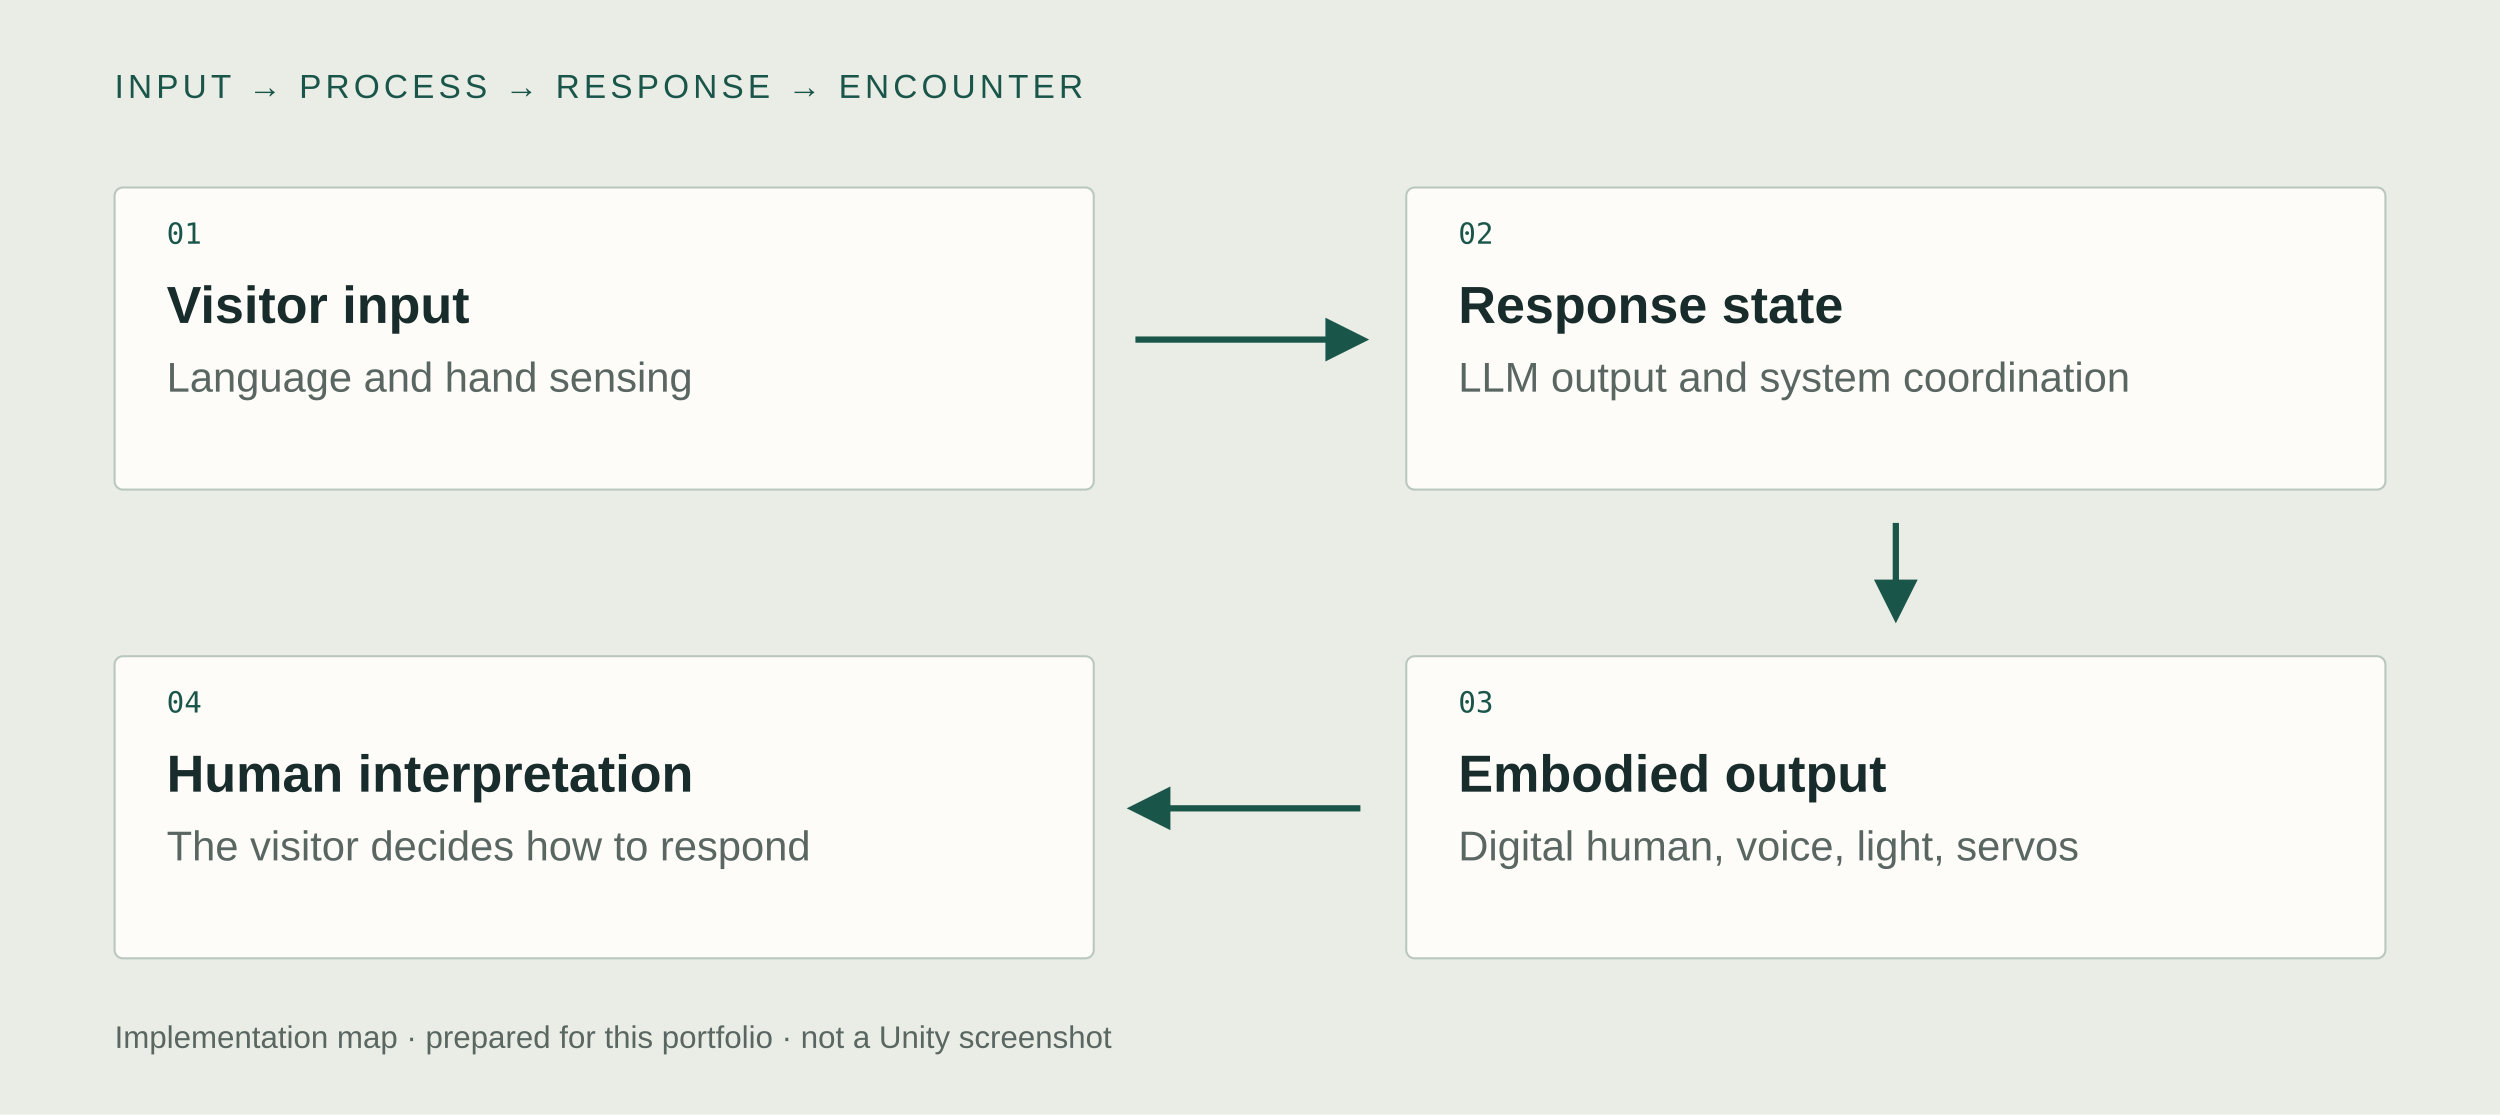
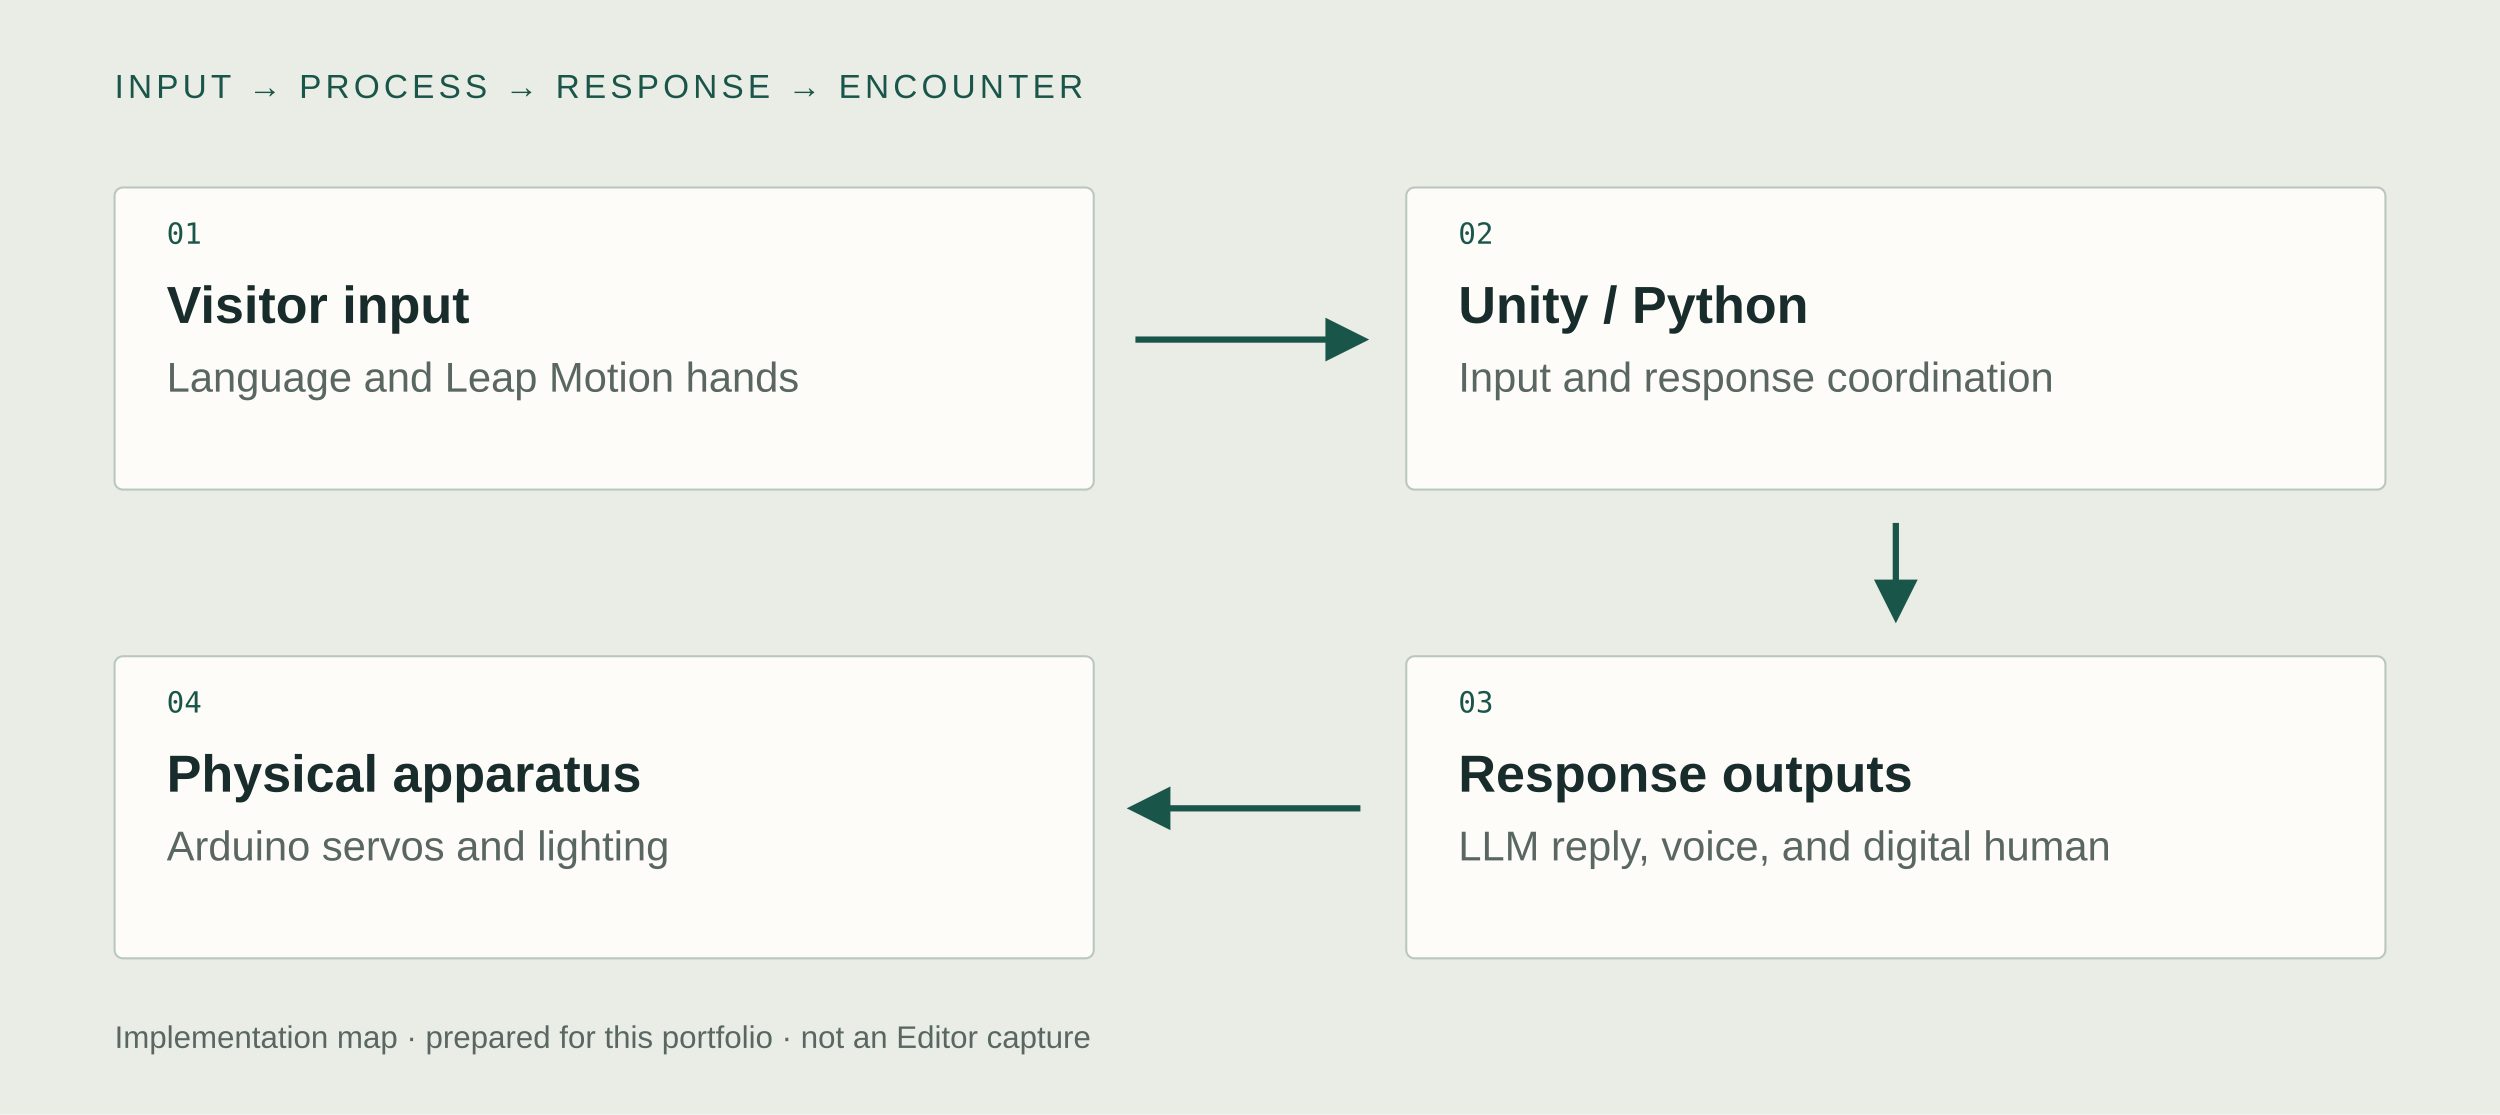
<svg xmlns="http://www.w3.org/2000/svg" viewBox="0 0 1200 535" role="img" aria-labelledby="title description">
  <defs>
    <marker id="arrow" viewBox="0 0 10 10" refX="8" refY="5" markerWidth="7" markerHeight="7" orient="auto-start-reverse">
      <path d="M 0 0 L 10 5 L 0 10 z" fill="#1a554a" />
    </marker>
  </defs>
  <rect width="1200" height="535" fill="#e9ede6" />
  <g font-family="Arial,Helvetica,sans-serif">
    <text x="55" y="47" fill="#1a554a" font-size="16" letter-spacing="2">INPUT → PROCESS → RESPONSE → ENCOUNTER</text>
    <g>
      <rect x="55" y="90" width="470" height="145" rx="4" fill="#fdfcf8" stroke="#b9c7bf" />
      <text x="80" y="117" fill="#1a554a" font-size="14" font-family="monospace">01</text>
      <text x="80" y="155" fill="#182c2b" font-size="25" font-weight="600">Visitor input</text>
      <text x="80" y="188" fill="#596661" font-size="20">
-         <tspan x="80" dy="0">Language and hand sensing</tspan>
+         <tspan x="80" dy="0">Language and Leap Motion hands</tspan>
      </text>
    </g>
    <g>
      <rect x="675" y="90" width="470" height="145" rx="4" fill="#fdfcf8" stroke="#b9c7bf" />
      <text x="700" y="117" fill="#1a554a" font-size="14" font-family="monospace">02</text>
-       <text x="700" y="155" fill="#182c2b" font-size="25" font-weight="600">Response state</text>
+       <text x="700" y="155" fill="#182c2b" font-size="25" font-weight="600">Unity / Python</text>
      <text x="700" y="188" fill="#596661" font-size="20">
-         <tspan x="700" dy="0">LLM output and system coordination</tspan>
+         <tspan x="700" dy="0">Input and response coordination</tspan>
      </text>
    </g>
    <g>
      <rect x="675" y="315" width="470" height="145" rx="4" fill="#fdfcf8" stroke="#b9c7bf" />
      <text x="700" y="342" fill="#1a554a" font-size="14" font-family="monospace">03</text>
-       <text x="700" y="380" fill="#182c2b" font-size="25" font-weight="600">Embodied output</text>
+       <text x="700" y="380" fill="#182c2b" font-size="25" font-weight="600">Response outputs</text>
      <text x="700" y="413" fill="#596661" font-size="20">
-         <tspan x="700" dy="0">Digital human, voice, light, servos</tspan>
+         <tspan x="700" dy="0">LLM reply, voice, and digital human</tspan>
      </text>
    </g>
    <g>
      <rect x="55" y="315" width="470" height="145" rx="4" fill="#fdfcf8" stroke="#b9c7bf" />
      <text x="80" y="342" fill="#1a554a" font-size="14" font-family="monospace">04</text>
-       <text x="80" y="380" fill="#182c2b" font-size="25" font-weight="600">Human interpretation</text>
+       <text x="80" y="380" fill="#182c2b" font-size="25" font-weight="600">Physical apparatus</text>
      <text x="80" y="413" fill="#596661" font-size="20">
-         <tspan x="80" dy="0">The visitor decides how to respond</tspan>
+         <tspan x="80" dy="0">Arduino servos and lighting</tspan>
      </text>
    </g>
    <g fill="none" stroke="#1a554a" stroke-width="3" marker-end="url(#arrow)">
      <path d="M 545 163 H 653" />
      <path d="M 910 251 V 295" />
      <path d="M 653 388 H 545" />
    </g>
-     <text x="55" y="503" fill="#596661" font-size="15">Implementation map · prepared for this portfolio · not a Unity screenshot</text>
+     <text x="55" y="503" fill="#596661" font-size="15">Implementation map · prepared for this portfolio · not an Editor capture</text>
  </g>
</svg>
